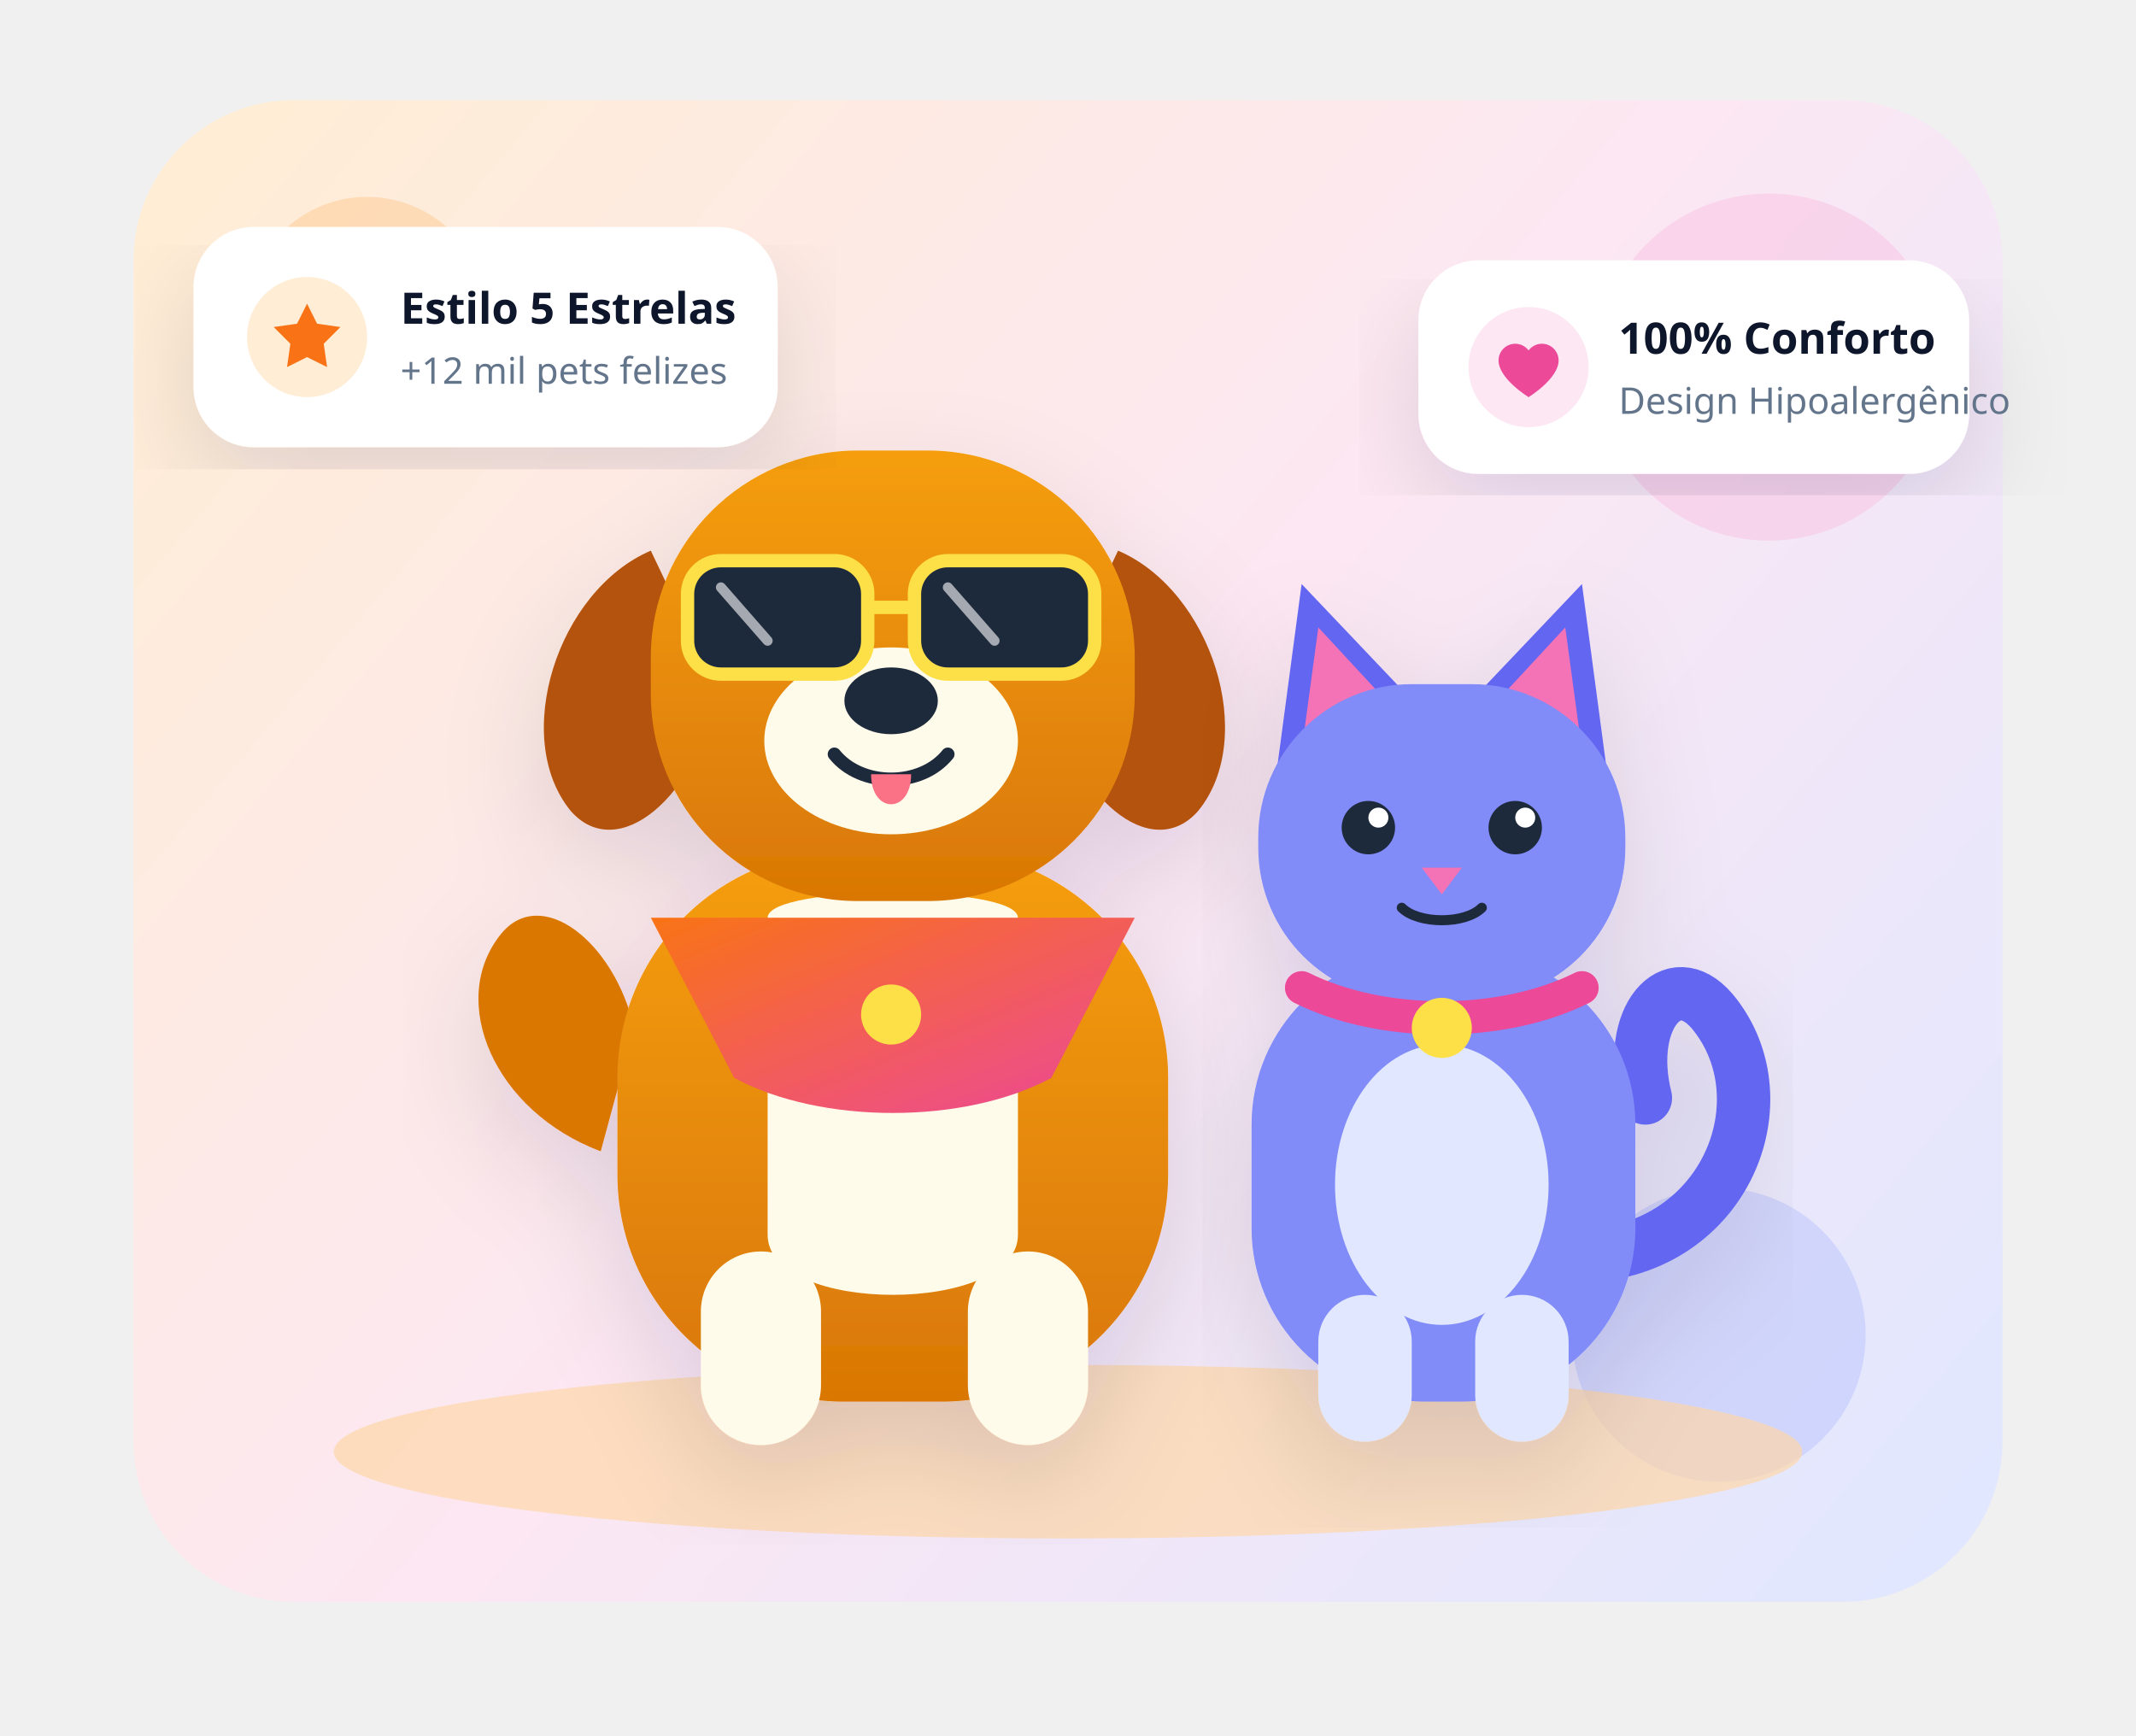
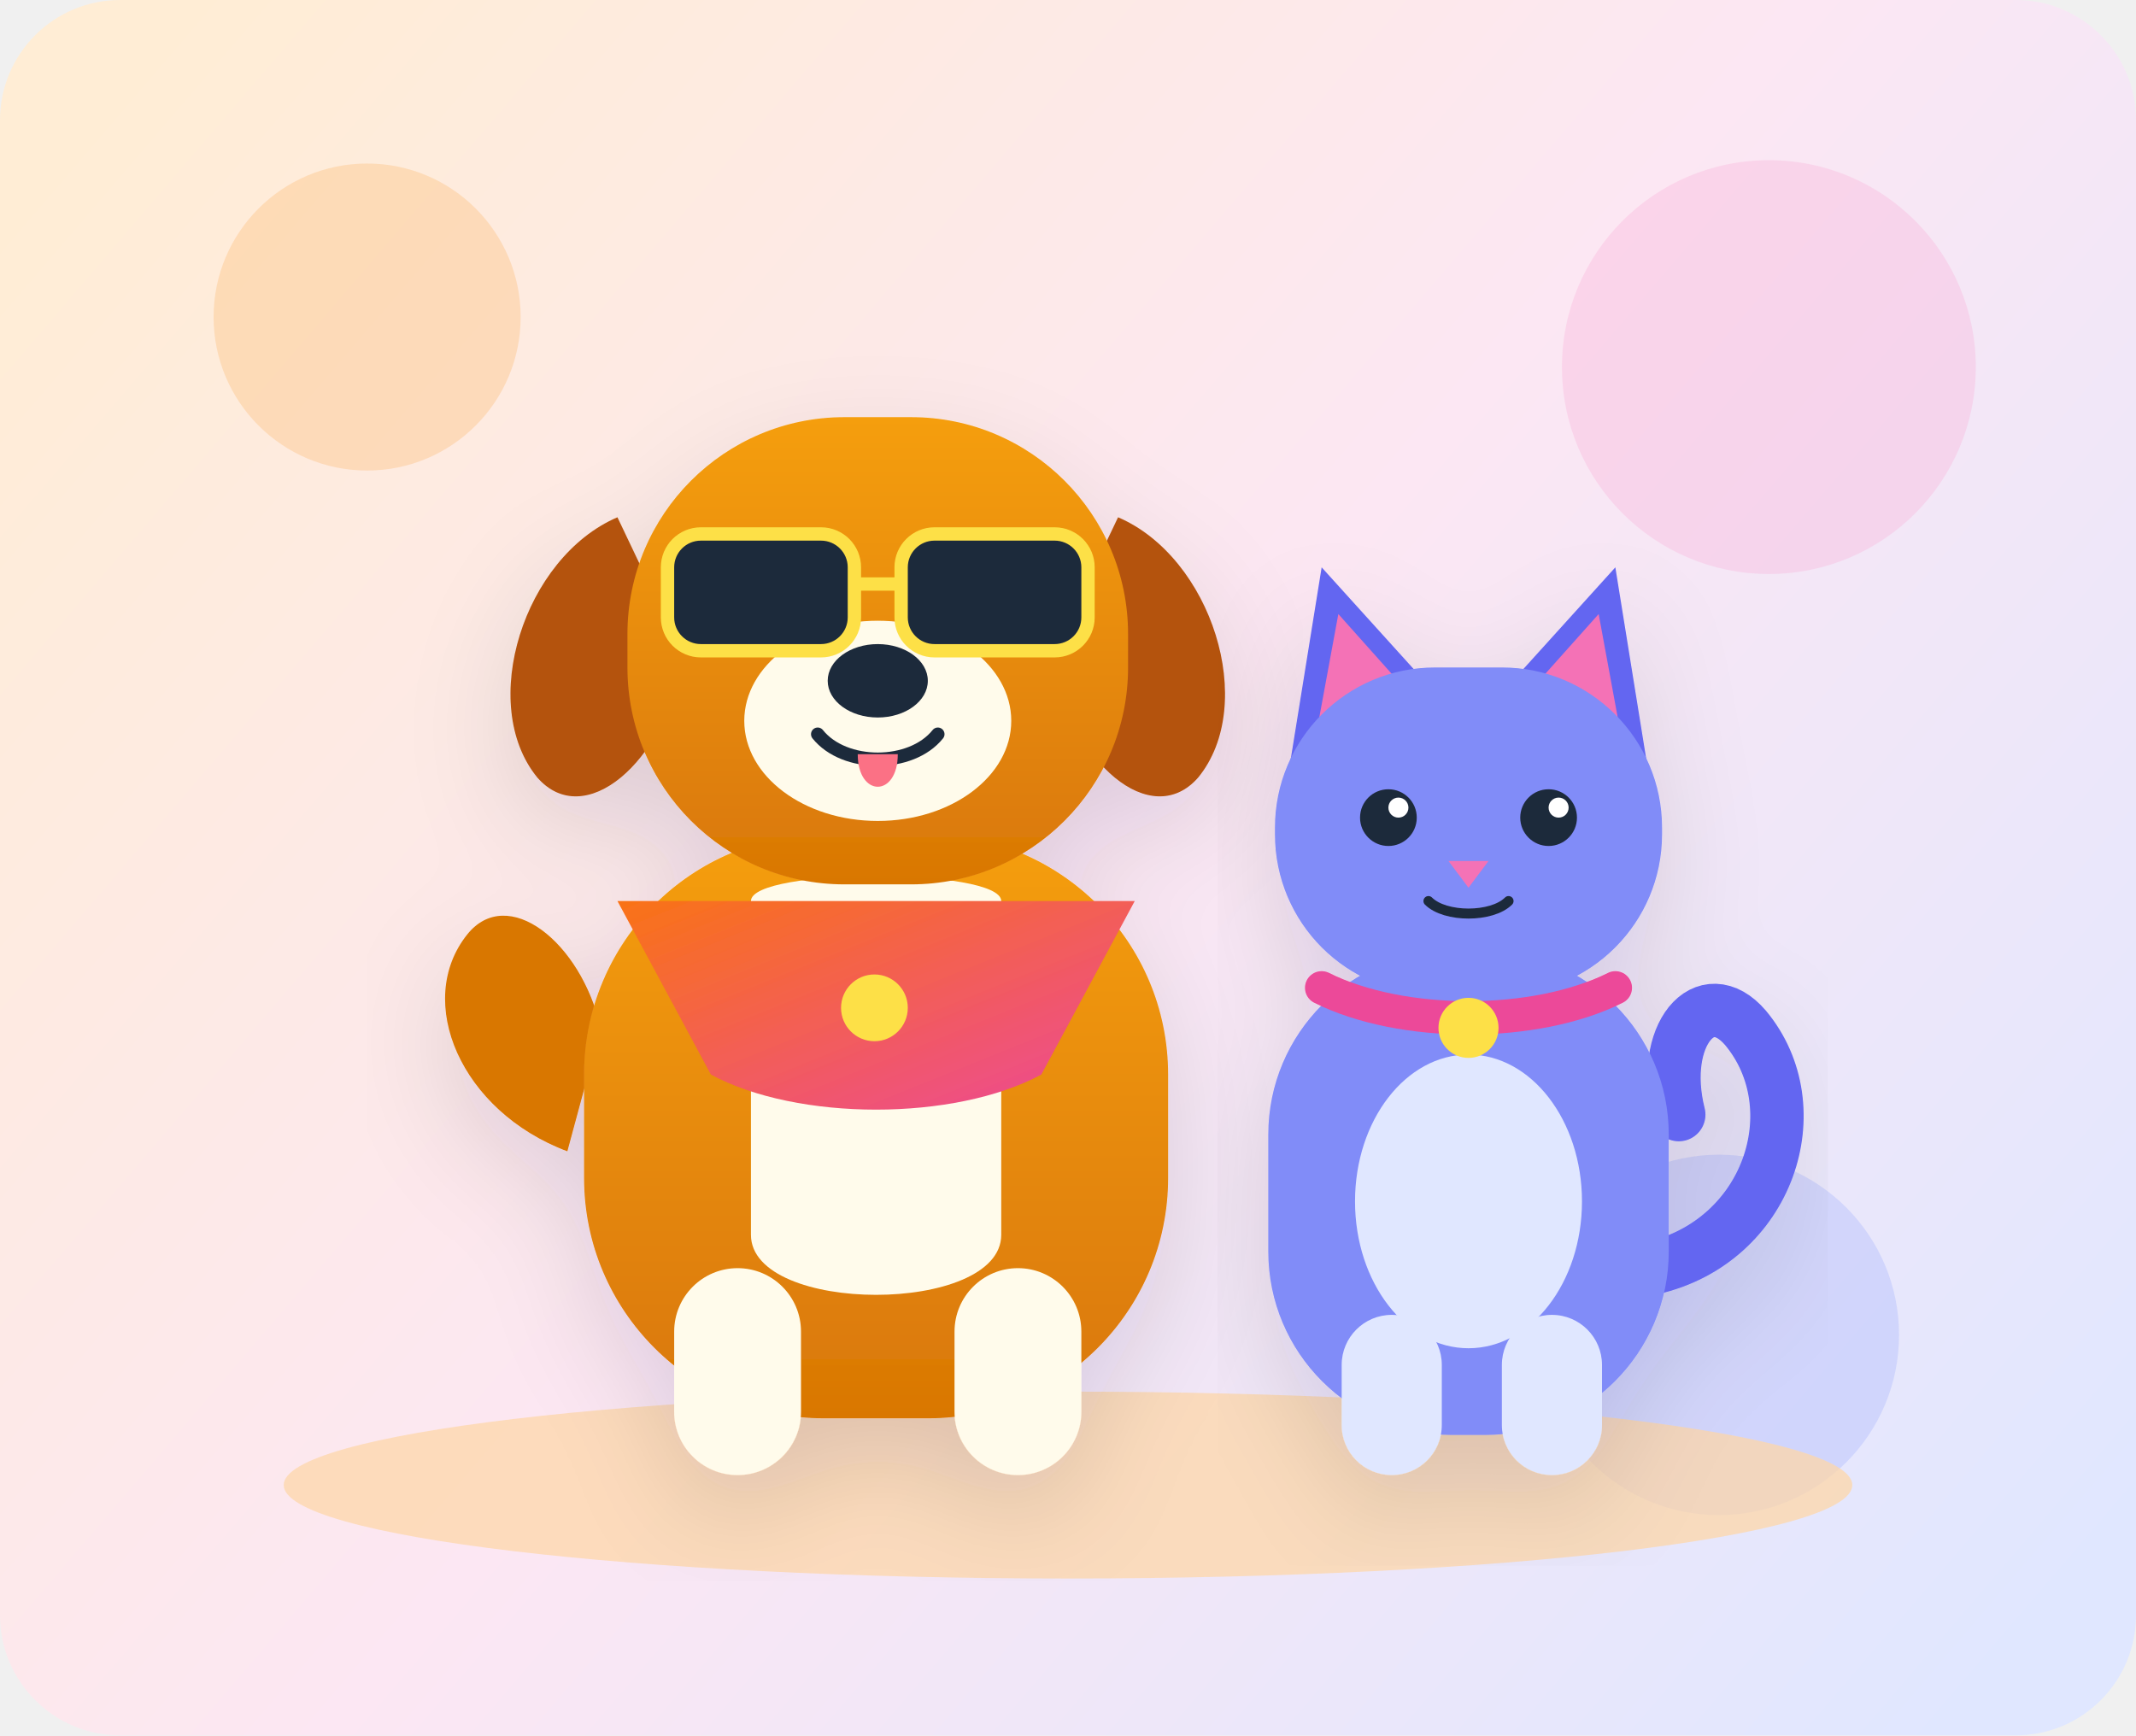
<svg xmlns="http://www.w3.org/2000/svg" viewBox="0 0 640 520" fill="none">
  <defs>
-     <linearGradient id="bgBlob" x1="60" y1="40" x2="580" y2="480" gradientUnits="userSpaceOnUse">
+     <linearGradient id="bgBlob" x1="40" y1="20" x2="600" y2="500" gradientUnits="userSpaceOnUse">
      <stop offset="0%" stop-color="#ffedd5" />
      <stop offset="50%" stop-color="#fce7f3" />
      <stop offset="100%" stop-color="#e0e7ff" />
    </linearGradient>
    <linearGradient id="orangePink" x1="0" y1="0" x2="1" y2="1">
      <stop offset="0%" stop-color="#f97316" />
      <stop offset="100%" stop-color="#ec4899" />
    </linearGradient>
    <linearGradient id="coatGrad" x1="0" y1="0" x2="0" y2="1">
      <stop offset="0%" stop-color="#f59e0b" />
      <stop offset="100%" stop-color="#d97706" />
    </linearGradient>
    <filter id="softShadow" x="-10%" y="-10%" width="120%" height="120%">
      <feDropShadow dx="0" dy="12" stdDeviation="16" flood-color="#1e293b" flood-opacity="0.12" />
    </filter>
  </defs>
-   <rect x="40" y="30" width="560" height="450" rx="48" fill="url(#bgBlob)" />
-   <circle cx="110" cy="95" r="36" fill="#fdba74" opacity="0.35" />
-   <circle cx="530" cy="110" r="52" fill="#f9a8d4" opacity="0.3" />
-   <circle cx="515" cy="400" r="44" fill="#a5b4fc" opacity="0.35" />
-   <ellipse cx="320" cy="435" rx="220" ry="26" fill="#fed7aa" opacity="0.7" />
+   <rect width="640" height="520" rx="36" fill="url(#bgBlob)" />
+   <circle cx="110" cy="95" r="46" fill="#fdba74" opacity="0.35" />
+   <circle cx="530" cy="110" r="62" fill="#f9a8d4" opacity="0.3" />
+   <circle cx="515" cy="400" r="54" fill="#a5b4fc" opacity="0.35" />
+   <ellipse cx="320" cy="445" rx="235" ry="28" fill="#fed7aa" opacity="0.75" />
  <g filter="url(#softShadow)">
-     <path d="M180 345c-32-12-46-45-30-65 12-15 34 2 40 28" fill="#d97706" />
-     <rect x="185" y="255" width="165" height="165" rx="68" fill="url(#coatGrad)" />
-     <path d="M230 275c0-10 75-10 75 0v95c0 24-75 24-75 0v-95z" fill="#fffbeb" />
-     <path d="M195 275h145l-25 48c-26 14-69 14-95 0l-25-48z" fill="url(#orangePink)" />
-     <circle cx="267" cy="304" r="9" fill="#fde047" />
-     <path d="M195 165c-28 12-42 56-24 78 14 16 38-4 44-36" fill="#b45309" />
-     <path d="M335 165c28 12 42 56 24 78-14 16-38-4-44-36" fill="#b45309" />
-     <rect x="195" y="135" width="145" height="135" rx="62" fill="url(#coatGrad)" />
-     <ellipse cx="267" cy="222" rx="38" ry="28" fill="#fffbeb" />
-     <ellipse cx="267" cy="210" rx="14" ry="10" fill="#1e293b" />
-     <path d="M250 226c8 10 26 10 34 0" stroke="#1e293b" stroke-width="4" stroke-linecap="round" />
-     <path d="M261 232c0 12 12 12 12 0" fill="#fb7185" />
-     <rect x="206" y="168" width="54" height="34" rx="10" fill="#1e293b" stroke="#fde047" stroke-width="4" />
-     <rect x="274" y="168" width="54" height="34" rx="10" fill="#1e293b" stroke="#fde047" stroke-width="4" />
-     <line x1="260" y1="182" x2="274" y2="182" stroke="#fde047" stroke-width="4" />
-     <line x1="216" y1="176" x2="230" y2="192" stroke="#ffffff" stroke-width="3" stroke-linecap="round" opacity="0.6" />
-     <line x1="284" y1="176" x2="298" y2="192" stroke="#ffffff" stroke-width="3" stroke-linecap="round" opacity="0.6" />
-     <rect x="210" y="375" width="36" height="58" rx="18" fill="#fffbeb" />
-     <rect x="290" y="375" width="36" height="58" rx="18" fill="#fffbeb" />
+     <path d="M170 345c-32-12-46-45-30-65 12-15 34 2 40 28" fill="#d97706" />
+     <rect x="175" y="250" width="175" height="175" rx="72" fill="url(#coatGrad)" />
+     <path d="M225 270c0-10 75-10 75 0v100c0 24-75 24-75 0V270z" fill="#fffbeb" />
+     <path d="M185 270h155l-28 52c-26 14-73 14-99 0l-28-52z" fill="url(#orangePink)" />
+     <circle cx="262" cy="302" r="10" fill="#fde047" />
+     <path d="M185 155c-28 12-42 56-24 78 14 16 38-4 44-36" fill="#b45309" />
+     <path d="M335 155c28 12 42 56 24 78-14 16-38-4-44-36" fill="#b45309" />
+     <rect x="188" y="125" width="150" height="140" rx="65" fill="url(#coatGrad)" />
+     <ellipse cx="263" cy="216" rx="40" ry="30" fill="#fffbeb" />
+     <ellipse cx="263" cy="204" rx="15" ry="11" fill="#1e293b" />
+     <path d="M245 220c8 10 28 10 36 0" stroke="#1e293b" stroke-width="4" stroke-linecap="round" />
+     <path d="M257 226c0 13 12 13 12 0" fill="#fb7185" />
+     <rect x="200" y="160" width="56" height="35" rx="10" fill="#1e293b" stroke="#fde047" stroke-width="4" />
+     <rect x="270" y="160" width="56" height="35" rx="10" fill="#1e293b" stroke="#fde047" stroke-width="4" />
+     <line x1="256" y1="175" x2="270" y2="175" stroke="#fde047" stroke-width="4" />
+     <rect x="202" y="380" width="38" height="62" rx="19" fill="#fffbeb" />
+     <rect x="286" y="380" width="38" height="62" rx="19" fill="#fffbeb" />
  </g>
  <g filter="url(#softShadow)">
-     <path d="M485 375c35-8 48-48 28-72-12-14-26 2-20 26" stroke="#6366f1" stroke-width="16" stroke-linecap="round" fill="none" />
-     <rect x="375" y="285" width="115" height="135" rx="52" fill="#818cf8" />
-     <ellipse cx="432" cy="355" rx="32" ry="42" fill="#e0e7ff" />
-     <polygon points="382,235 390,175 428,215" fill="#6366f1" />
-     <polygon points="390,225 395,188 420,215" fill="#f472b6" />
-     <polygon points="482,235 474,175 436,215" fill="#6366f1" />
-     <polygon points="474,225 469,188 444,215" fill="#f472b6" />
-     <rect x="377" y="205" width="110" height="95" rx="46" fill="#818cf8" />
-     <circle cx="410" cy="248" r="8" fill="#1e293b" />
-     <circle cx="454" cy="248" r="8" fill="#1e293b" />
-     <circle cx="413" cy="245" r="3" fill="#ffffff" />
-     <circle cx="457" cy="245" r="3" fill="#ffffff" />
-     <polygon points="426,260 438,260 432,268" fill="#f472b6" />
-     <path d="M420 272c5 5 19 5 24 0" stroke="#1e293b" stroke-width="3" stroke-linecap="round" />
-     <path d="M390 296c24 12 60 12 84 0" stroke="#ec4899" stroke-width="10" stroke-linecap="round" />
-     <circle cx="432" cy="308" r="9" fill="#fde047" />
-     <rect x="395" y="388" width="28" height="44" rx="14" fill="#e0e7ff" />
-     <rect x="442" y="388" width="28" height="44" rx="14" fill="#e0e7ff" />
-   </g>
-   <g filter="url(#softShadow)">
-     <rect x="58" y="68" width="175" height="66" rx="18" fill="#ffffff" />
-     <circle cx="92" cy="101" r="18" fill="#ffedd5" />
-     <path d="M92 91l3 6 7 1-5 5 1 7-6-3-6 3 1-7-5-5 7-1 3-6z" fill="#f97316" />
-     <text x="120" y="97" font-family="sans-serif" font-size="13" font-weight="bold" fill="#0f172a">Estilo 5 Estrelas</text>
-     <text x="120" y="115" font-family="sans-serif" font-size="11" fill="#64748b">+12 mil pets felizes</text>
-   </g>
-   <g filter="url(#softShadow)">
-     <rect x="425" y="78" width="165" height="64" rx="18" fill="#ffffff" />
-     <circle cx="458" cy="110" r="18" fill="#fce7f3" />
-     <path d="M458 119s-9-5.5-9-11a5 5 0 0 1 9-3 5 5 0 0 1 9 3c0 5.5-9 11-9 11z" fill="#ec4899" />
-     <text x="485" y="106" font-family="sans-serif" font-size="13" font-weight="bold" fill="#0f172a">100% Conforto</text>
-     <text x="485" y="124" font-family="sans-serif" font-size="11" fill="#64748b">Design Hipoalergênico</text>
+     <path d="M495 380c35-8 48-48 28-72-12-14-26 2-20 26" stroke="#6366f1" stroke-width="16" stroke-linecap="round" fill="none" />
+     <rect x="380" y="285" width="120" height="145" rx="55" fill="#818cf8" />
+     <ellipse cx="440" cy="360" rx="34" ry="44" fill="#e0e7ff" />
+     <polygon points="386,232 396,170 434,212" fill="#6366f1" />
+     <polygon points="394,222 401,184 426,212" fill="#f472b6" />
+     <polygon points="494,232 484,170 446,212" fill="#6366f1" />
+     <polygon points="486,222 479,184 454,212" fill="#f472b6" />
+     <rect x="382" y="200" width="116" height="98" rx="48" fill="#818cf8" />
+     <circle cx="416" cy="245" r="8.5" fill="#1e293b" />
+     <circle cx="464" cy="245" r="8.5" fill="#1e293b" />
+     <circle cx="419" cy="242" r="3" fill="#ffffff" />
+     <circle cx="467" cy="242" r="3" fill="#ffffff" />
+     <polygon points="434,258 446,258 440,266" fill="#f472b6" />
+     <path d="M428 270c5 5 19 5 24 0" stroke="#1e293b" stroke-width="3" stroke-linecap="round" />
+     <path d="M396 296c24 12 64 12 88 0" stroke="#ec4899" stroke-width="10" stroke-linecap="round" />
+     <circle cx="440" cy="308" r="9" fill="#fde047" />
+     <rect x="402" y="394" width="30" height="48" rx="15" fill="#e0e7ff" />
+     <rect x="450" y="394" width="30" height="48" rx="15" fill="#e0e7ff" />
  </g>
</svg>
